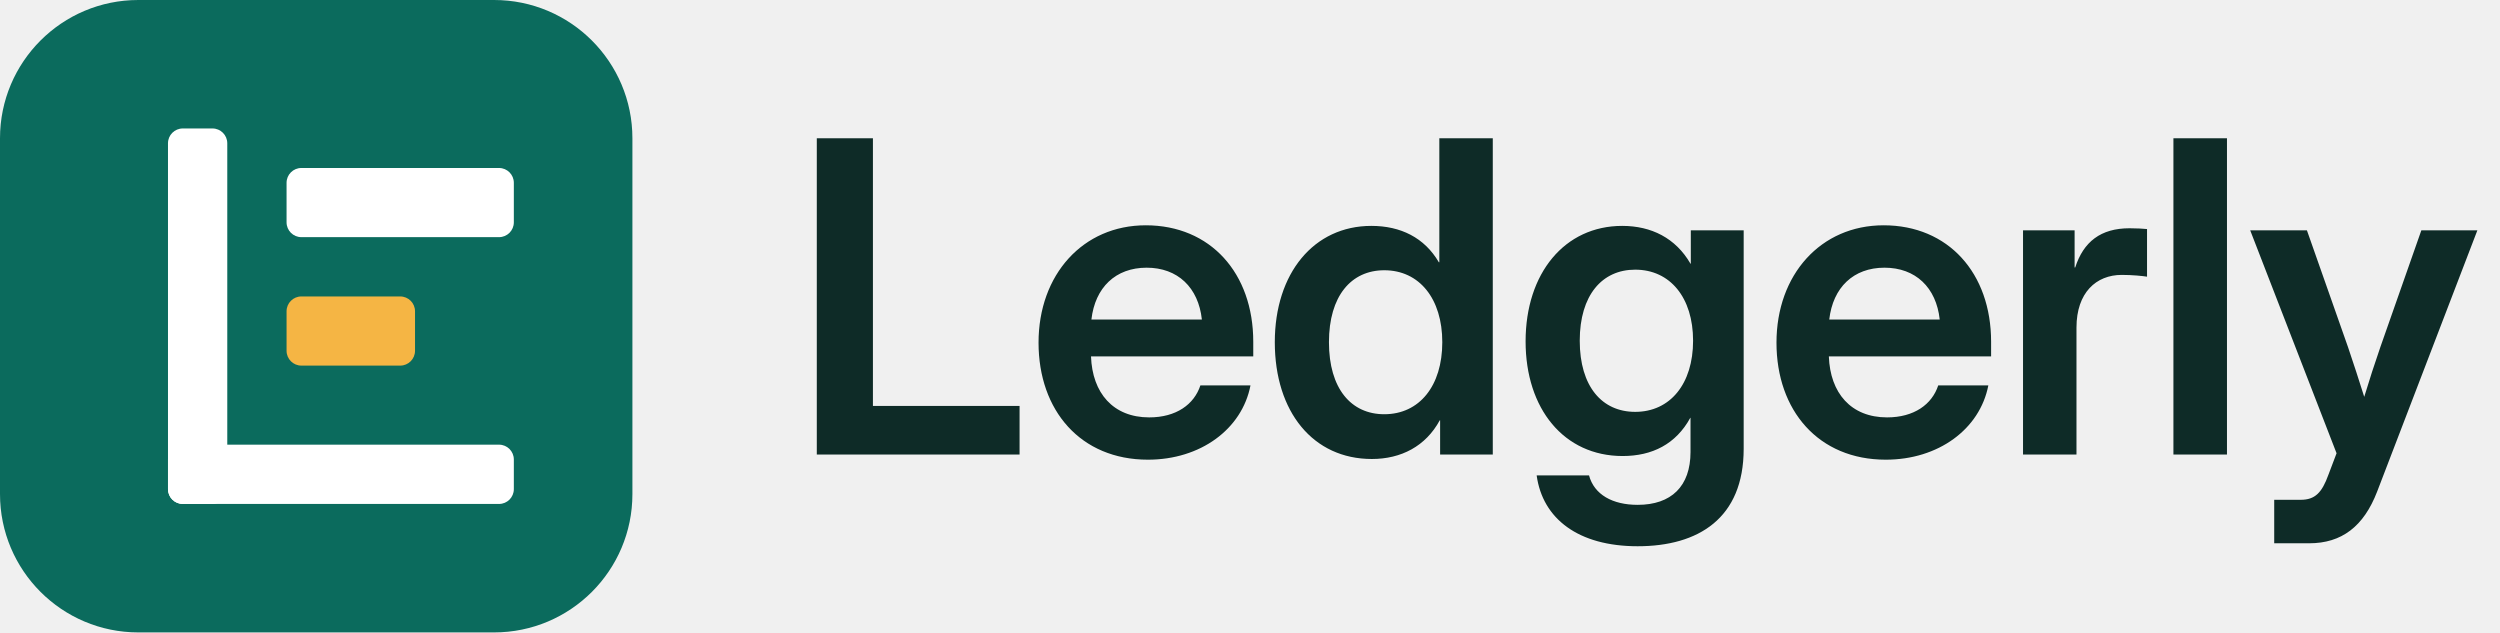
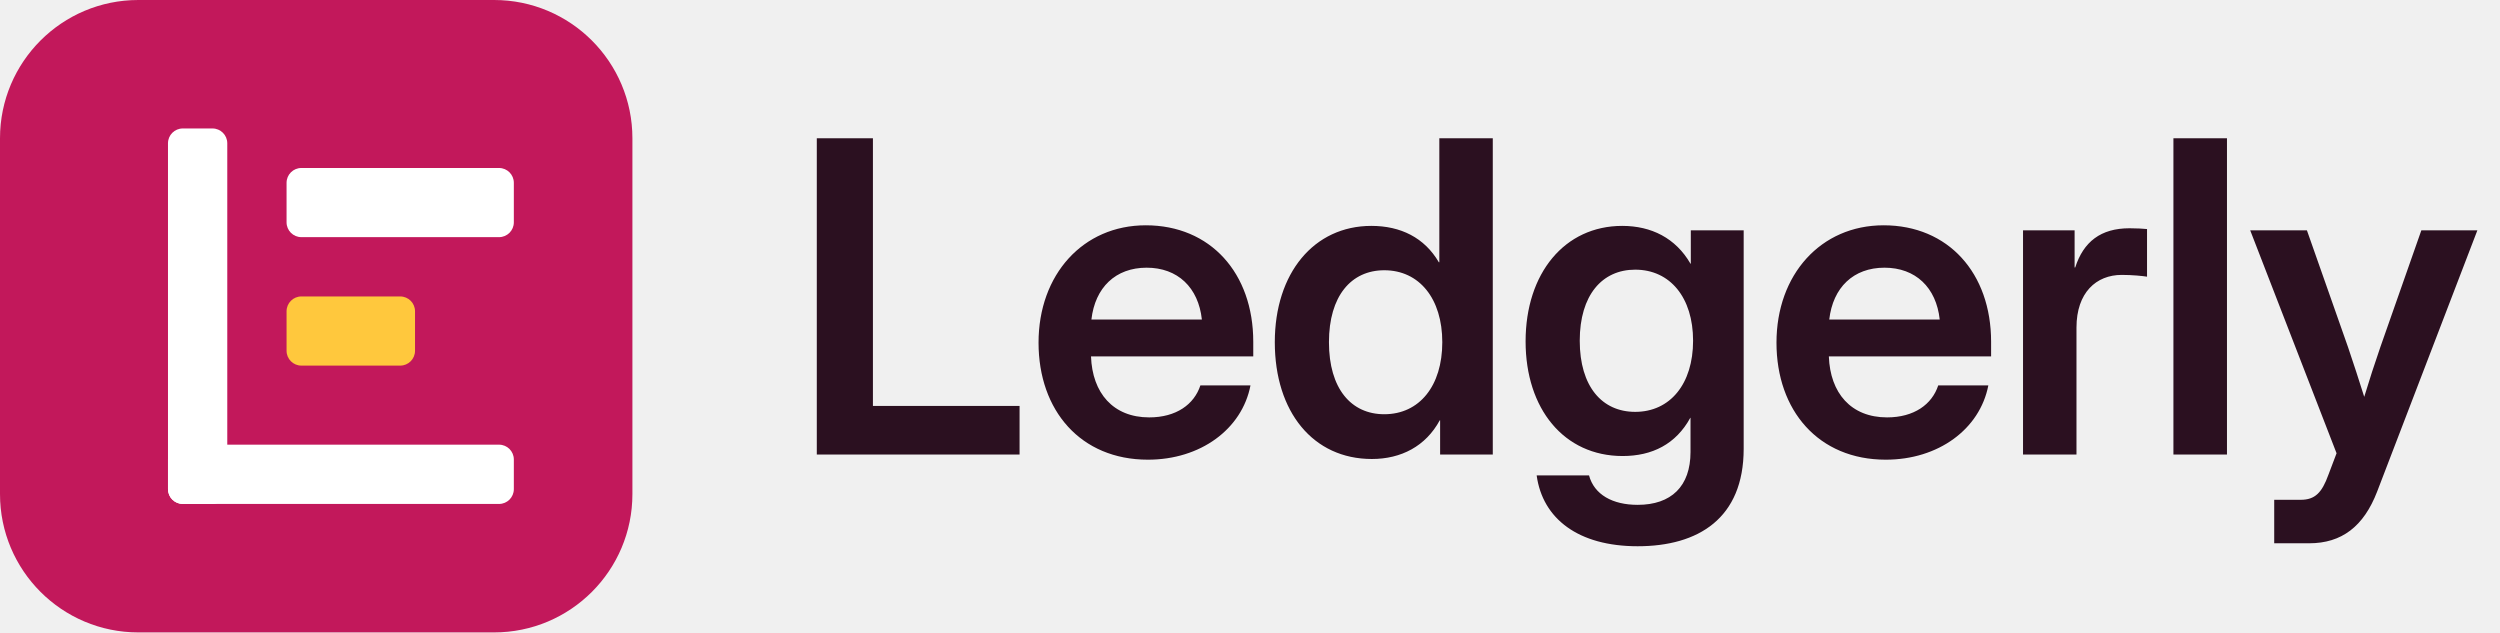
<svg xmlns="http://www.w3.org/2000/svg" viewBox="0 0 253 64" width="253" height="64" role="img" aria-labelledby="t d">
  <g>
-     <rect width="64" height="64" rx="14" fill="#0B6B5D" />
+     <rect width="64" height="64" rx="14" fill="#C2185B" />
    <rect x="17" y="13" width="6" height="38" rx="1.5" fill="#FFFFFF" />
    <rect x="29" y="17" width="23" height="7" rx="1.5" fill="#FFFFFF" />
-     <rect x="29" y="30" width="13" height="7" rx="1.5" fill="#F5B544" />
+     <rect x="29" y="30" width="13" height="7" rx="1.5" fill="#FFC83D" />
    <rect x="17" y="45" width="35" height="6" rx="1.5" fill="#FFFFFF" />
  </g>
-   <path d="M82.66 46H103.18V41.08H88.34V13.99H82.66ZM116.17 46.52C121.48 46.52 125.69 43.44 126.55 39H121.48C120.85 40.93 119.03 42.24 116.3 42.24C112.65 42.24 110.54 39.77 110.41 36.07H126.83V34.59C126.83 27.63 122.49 22.8 115.95 22.8C109.6 22.8 105.1 27.78 105.1 34.68C105.1 41.55 109.36 46.52 116.17 46.52ZM110.45 32.34C110.82 29.09 112.9 27.09 116.04 27.09C119.18 27.09 121.28 29.09 121.63 32.34ZM138.83 46.45C141.79 46.45 144.28 45.16 145.7 42.54H145.74V46H151.07V13.99H145.66V26.54H145.61C144.15 24.04 141.73 22.86 138.78 22.86C132.96 22.86 129.01 27.65 129.01 34.63C129.01 41.7 132.9 46.45 138.83 46.45ZM140.09 41.92C136.74 41.92 134.49 39.34 134.49 34.63C134.49 29.95 136.74 27.35 140.09 27.35C143.64 27.35 145.96 30.23 145.96 34.63C145.96 39.06 143.64 41.92 140.09 41.92ZM165.73 55.28C171.88 55.28 176.46 52.45 176.46 45.42V23.31H171.11V26.69H171.08C169.58 24.09 167.11 22.86 164.17 22.86C158.34 22.86 154.39 27.65 154.39 34.55C154.39 41.38 158.28 46.15 164.21 46.15C167.2 46.15 169.6 44.95 171.06 42.28H171.08V45.74C171.08 49.22 169.13 51.09 165.73 51.09C163.2 51.09 161.33 50.06 160.81 48.11H155.51C156.11 52.51 159.74 55.28 165.73 55.28ZM165.48 41.68C162.13 41.68 159.87 39.12 159.87 34.48C159.87 29.87 162.13 27.29 165.48 27.29C169.02 27.29 171.34 30.12 171.34 34.48C171.34 38.85 169.02 41.68 165.48 41.68ZM190.84 46.52C196.15 46.52 200.36 43.44 201.22 39H196.15C195.52 40.93 193.7 42.24 190.97 42.24C187.32 42.24 185.21 39.77 185.08 36.07H201.5V34.59C201.5 27.63 197.16 22.8 190.62 22.8C184.27 22.8 179.78 27.78 179.78 34.68C179.78 41.55 184.03 46.52 190.84 46.52ZM185.12 32.34C185.49 29.09 187.57 27.09 190.71 27.09C193.85 27.09 195.95 29.09 196.3 32.34ZM204.73 46H210.14V33.15C210.14 29.61 212.14 27.82 214.72 27.82C215.79 27.82 216.87 27.93 217.28 28V23.18C216.85 23.14 216.25 23.1 215.51 23.1C212.59 23.1 210.85 24.47 210.01 27.07H209.95V23.31H204.73ZM225.37 13.99H219.95V46H225.37ZM230.15 54.98H233.69C236.98 54.98 239.21 53.28 240.57 49.74L250.71 23.31H245.04L240.89 35.13C240.31 36.8 239.77 38.48 239.26 40.16C238.74 38.48 238.18 36.8 237.62 35.13L233.46 23.31H227.72L236.46 45.87L235.63 48.06C234.98 49.85 234.29 50.58 232.83 50.58H230.15Z" fill="#0E2B27" />
+   <path d="M82.66 46H103.18V41.08H88.34V13.99H82.66ZM116.17 46.52C121.48 46.52 125.69 43.44 126.55 39H121.48C120.85 40.93 119.03 42.24 116.3 42.24C112.65 42.24 110.54 39.77 110.41 36.07H126.83V34.59C126.83 27.63 122.49 22.8 115.95 22.8C109.6 22.8 105.1 27.78 105.1 34.68C105.1 41.55 109.36 46.52 116.17 46.52ZM110.45 32.34C110.82 29.09 112.9 27.09 116.04 27.09C119.18 27.09 121.28 29.09 121.63 32.34ZM138.83 46.45C141.79 46.45 144.28 45.16 145.7 42.54H145.74V46H151.07V13.99H145.66V26.54H145.61C144.15 24.04 141.73 22.86 138.78 22.86C132.96 22.86 129.01 27.65 129.01 34.63C129.01 41.7 132.9 46.45 138.83 46.45ZM140.09 41.92C136.74 41.92 134.49 39.34 134.49 34.63C134.49 29.95 136.74 27.35 140.09 27.35C143.64 27.35 145.96 30.23 145.96 34.63C145.96 39.06 143.64 41.92 140.09 41.92ZM165.73 55.28C171.88 55.28 176.46 52.45 176.46 45.42V23.31H171.11V26.69H171.08C169.58 24.09 167.11 22.86 164.17 22.86C158.34 22.86 154.39 27.65 154.39 34.55C154.39 41.38 158.28 46.15 164.21 46.15C167.2 46.15 169.6 44.95 171.06 42.28H171.08V45.74C171.08 49.22 169.13 51.09 165.73 51.09C163.2 51.09 161.33 50.06 160.81 48.11H155.51C156.11 52.51 159.74 55.28 165.73 55.28ZM165.48 41.68C162.13 41.68 159.87 39.12 159.87 34.48C159.87 29.87 162.13 27.29 165.48 27.29C169.02 27.29 171.34 30.12 171.34 34.48C171.34 38.85 169.02 41.68 165.48 41.68ZM190.84 46.52C196.15 46.52 200.36 43.44 201.22 39H196.15C195.52 40.93 193.7 42.24 190.97 42.24C187.32 42.24 185.21 39.77 185.08 36.07H201.5V34.59C201.5 27.63 197.16 22.8 190.62 22.8C184.27 22.8 179.78 27.78 179.78 34.68C179.78 41.55 184.03 46.52 190.84 46.52ZM185.12 32.34C185.49 29.09 187.57 27.09 190.71 27.09C193.85 27.09 195.95 29.09 196.3 32.34ZM204.73 46H210.14V33.15C210.14 29.61 212.14 27.82 214.72 27.82C215.79 27.82 216.87 27.93 217.28 28V23.18C216.85 23.14 216.25 23.1 215.51 23.1C212.59 23.1 210.85 24.47 210.01 27.07H209.95V23.31H204.73ZM225.37 13.99H219.95V46H225.37ZM230.15 54.98H233.69C236.98 54.98 239.21 53.28 240.57 49.74L250.71 23.31H245.04L240.89 35.13C240.31 36.8 239.77 38.48 239.26 40.16C238.74 38.48 238.18 36.8 237.62 35.13L233.46 23.31H227.72L236.46 45.87L235.63 48.06C234.98 49.85 234.29 50.58 232.83 50.58H230.15Z" fill="#2B1020" />
</svg>
